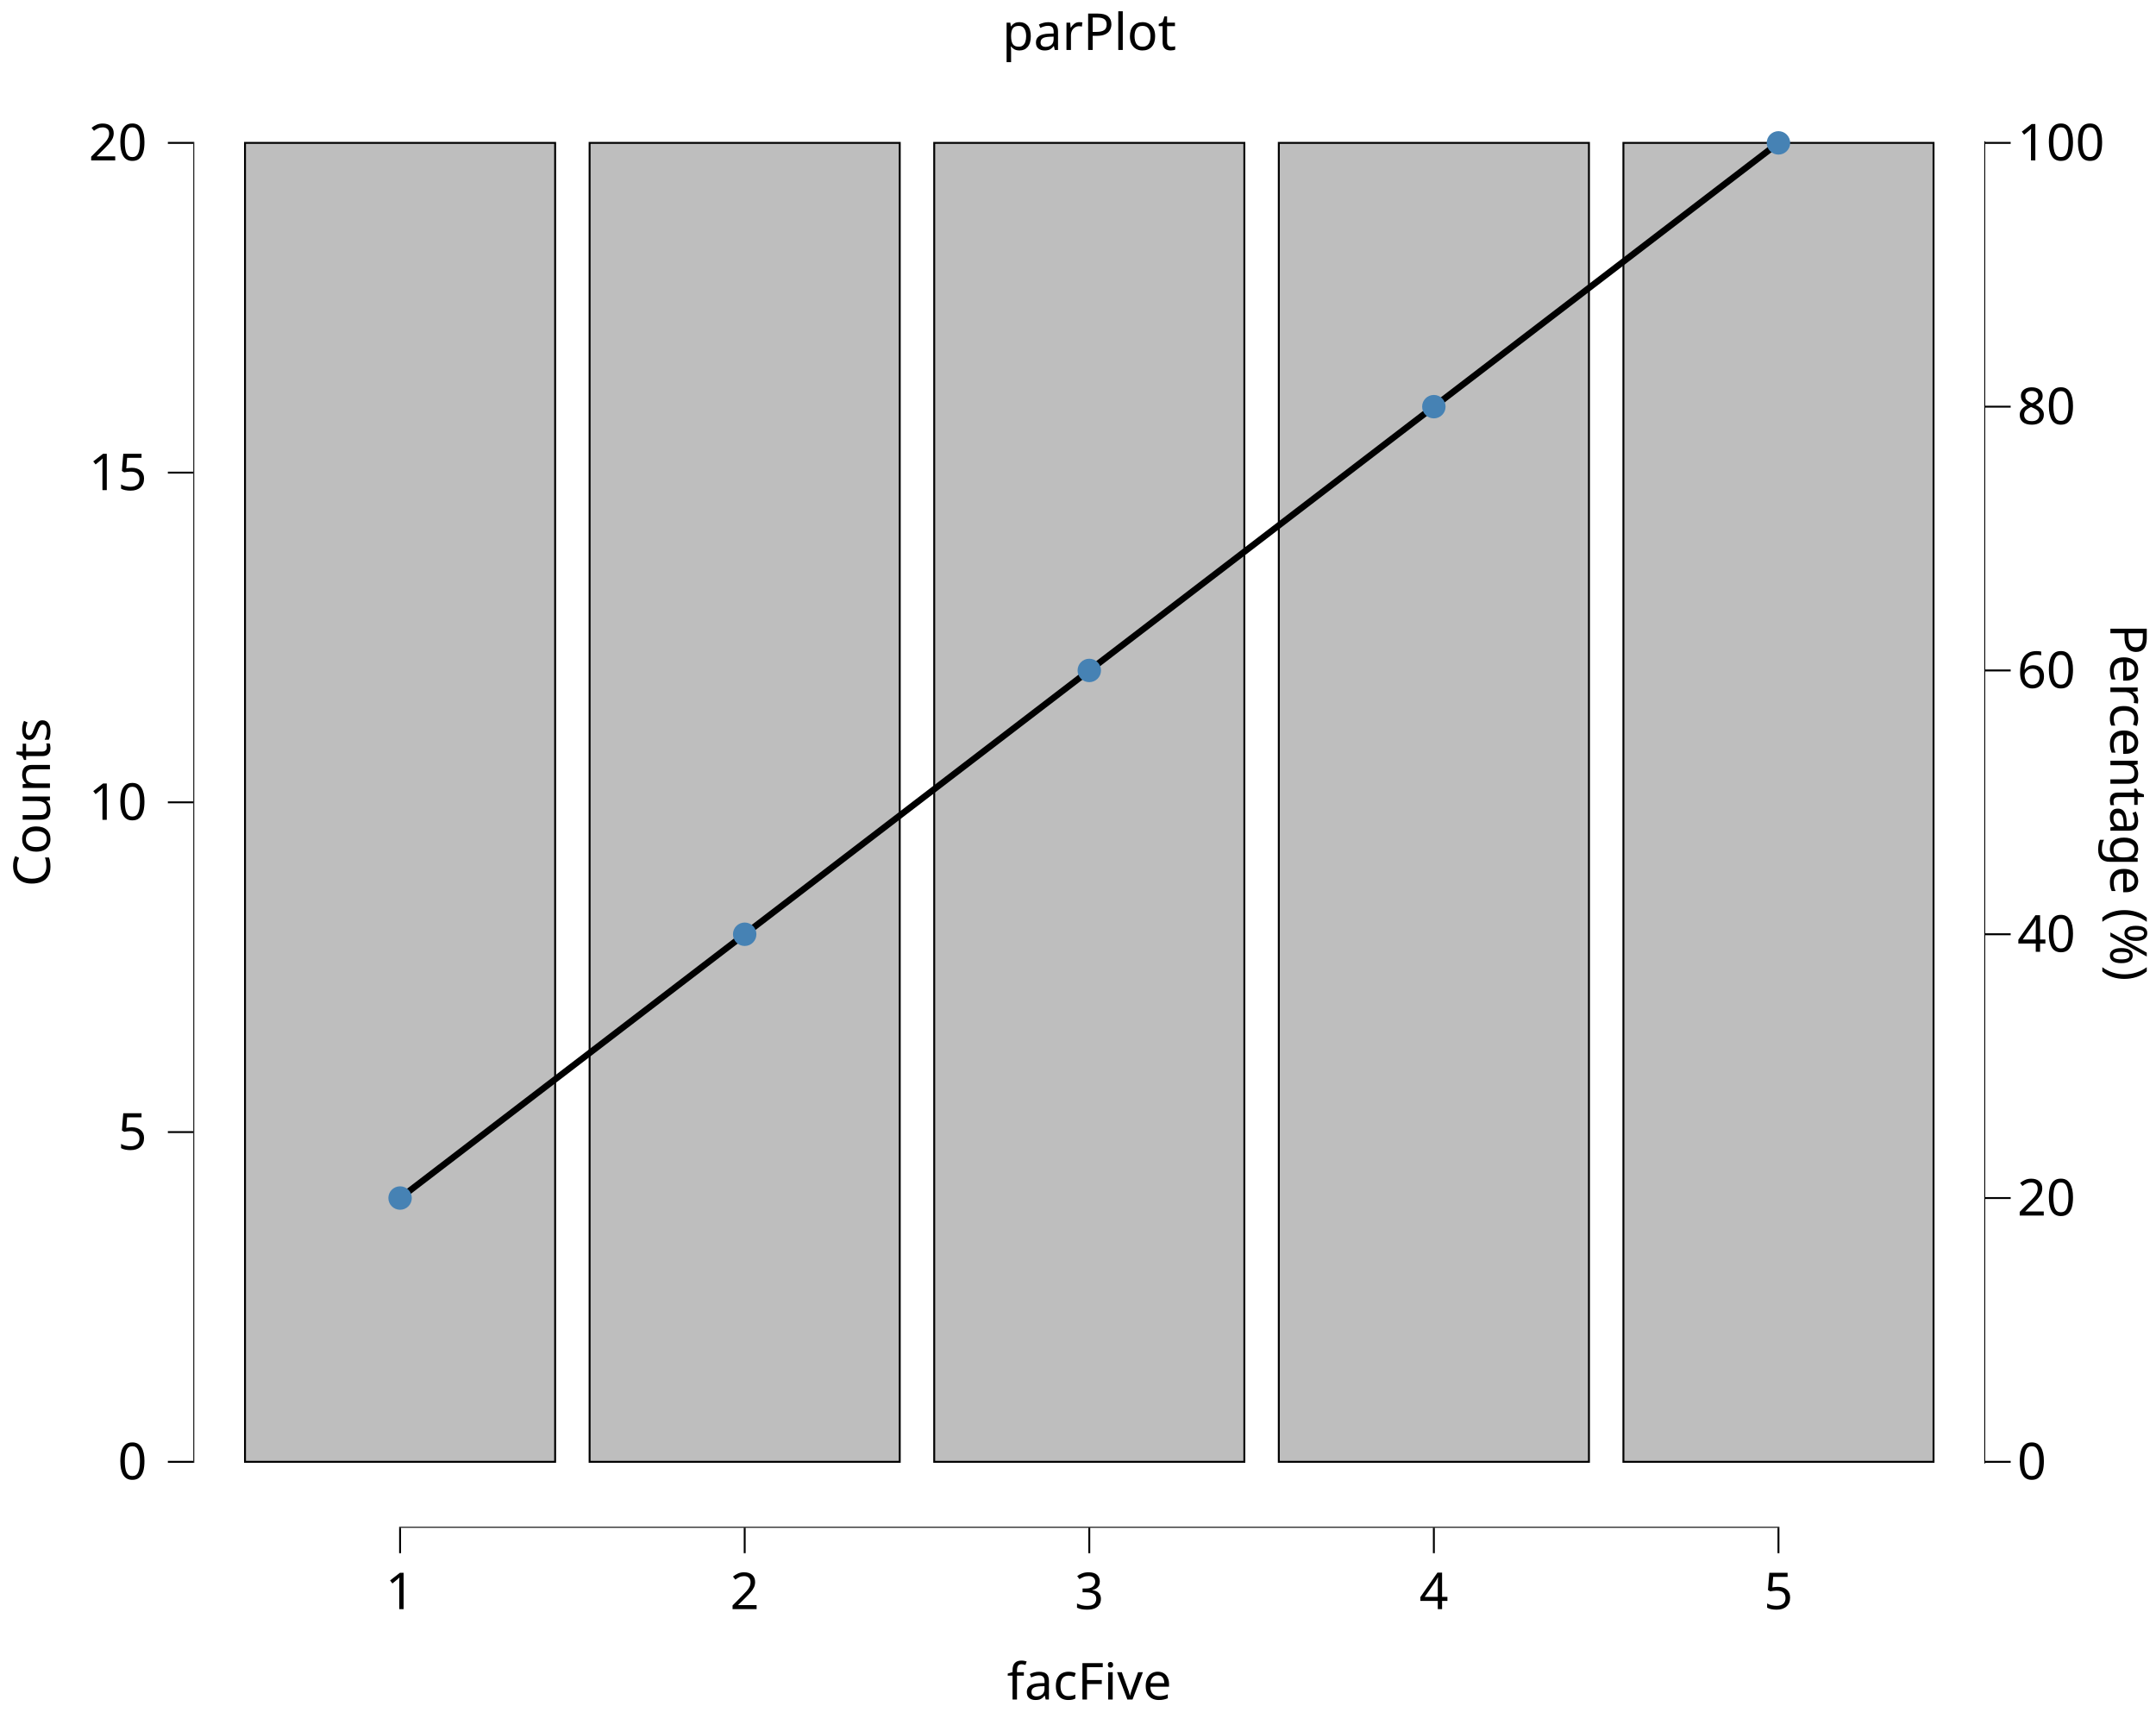
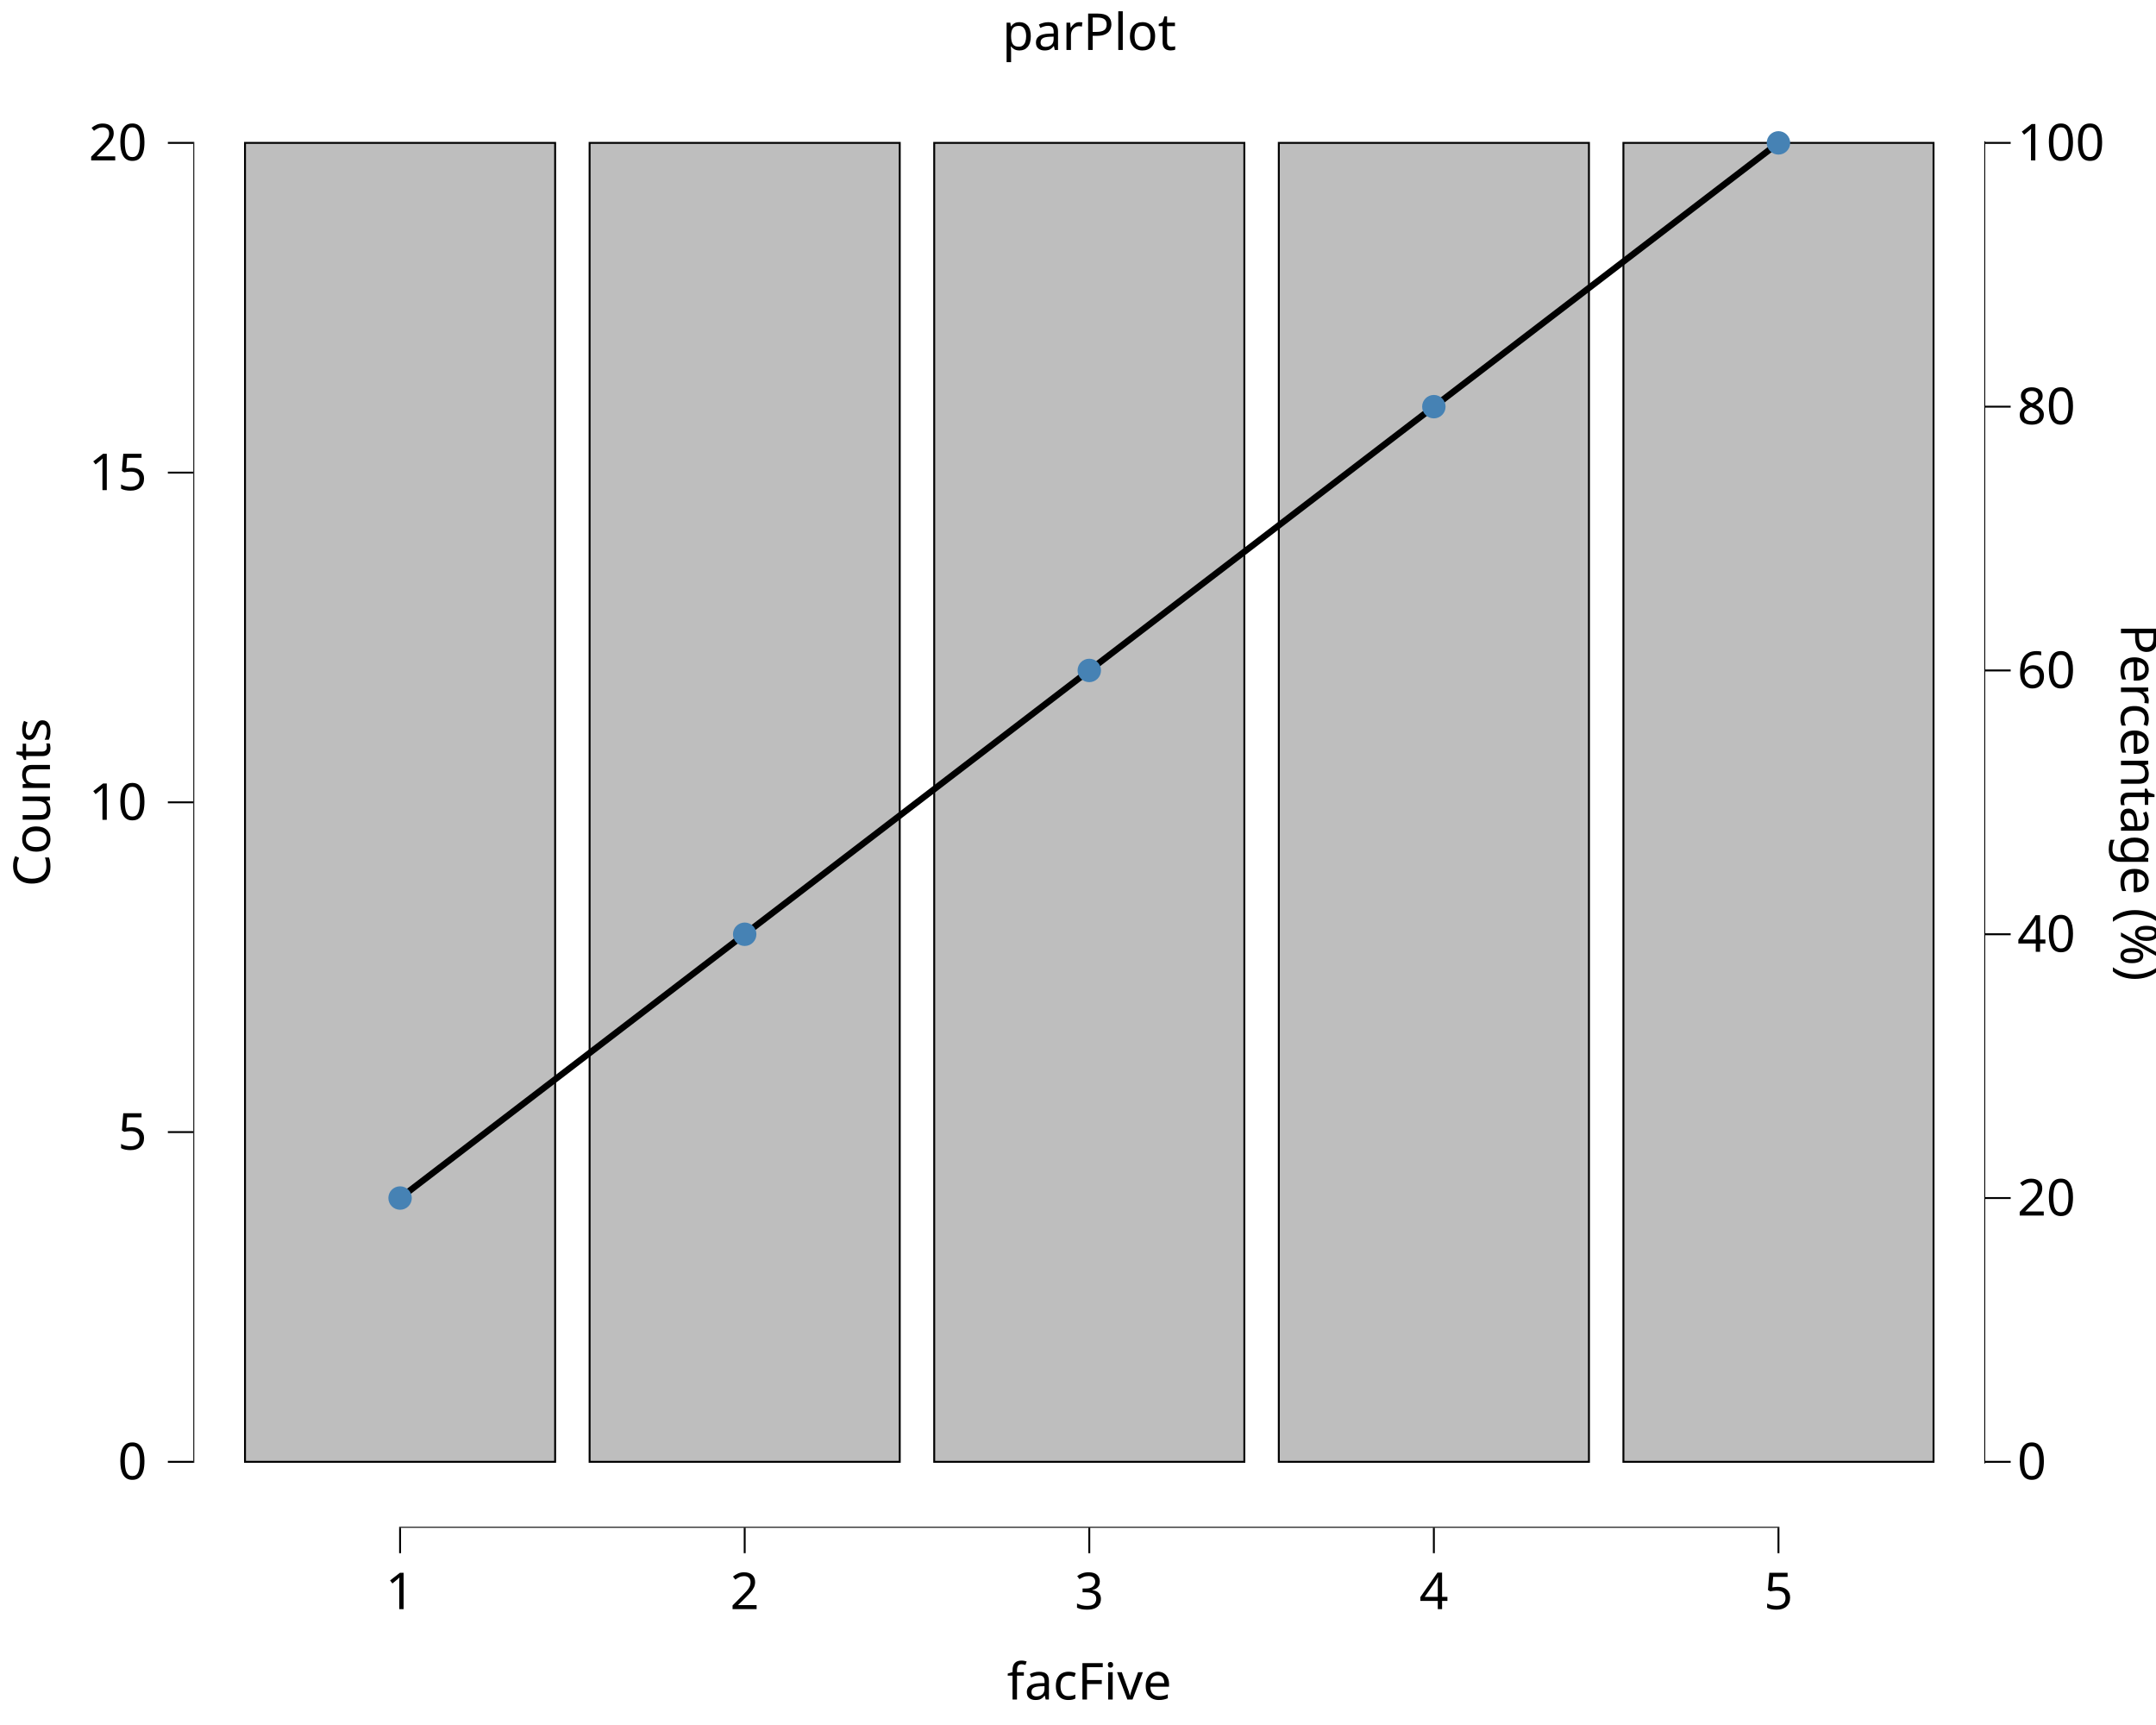
<svg xmlns="http://www.w3.org/2000/svg" class="svglite" data-engine-version="2.0" width="720.00pt" height="576.00pt" viewBox="0 0 720.00 576.00">
  <defs>
    <style type="text/css">
    .svglite line, .svglite polyline, .svglite polygon, .svglite path, .svglite rect, .svglite circle {
      fill: none;
      stroke: #000000;
      stroke-linecap: round;
      stroke-linejoin: round;
      stroke-miterlimit: 10.00;
    }
  </style>
  </defs>
  <rect width="100%" height="100%" style="stroke: none; fill: #FFFFFF;" />
  <defs>
    <clipPath id="cpMC4wMHw3MjAuMDB8MC4wMHw1NzYuMDA=">
      <rect x="0.00" y="0.00" width="720.00" height="576.00" />
    </clipPath>
  </defs>
  <g clip-path="url(#cpMC4wMHw3MjAuMDB8MC4wMHw1NzYuMDA=)">
-     <rect x="0.00" y="0.00" width="720.00" height="576.00" style="stroke-width: 10.67; stroke: none;" />
+     <rect x="-0" y="0.00" width="720.00" height="576.00" style="stroke-width: 10.67; stroke: none;" />
  </g>
  <defs>
    <clipPath id="cpNjQuNTZ8NjYyLjk3fDI1LjY5fDUxMC4xNA==">
      <rect x="64.56" y="25.69" width="598.41" height="484.45" />
    </clipPath>
  </defs>
  <g clip-path="url(#cpNjQuNTZ8NjYyLjk3fDI1LjY5fDUxMC4xNA==)">
    <rect x="64.56" y="25.69" width="598.41" height="484.45" style="stroke-width: 10.67; stroke: none;" />
    <rect x="81.82" y="47.71" width="103.57" height="440.41" style="stroke-width: 0.64; stroke-linecap: butt; stroke-linejoin: miter; fill: #BEBEBE;" />
    <rect x="196.90" y="47.71" width="103.57" height="440.41" style="stroke-width: 0.64; stroke-linecap: butt; stroke-linejoin: miter; fill: #BEBEBE;" />
    <rect x="311.98" y="47.71" width="103.57" height="440.41" style="stroke-width: 0.64; stroke-linecap: butt; stroke-linejoin: miter; fill: #BEBEBE;" />
    <rect x="427.06" y="47.71" width="103.57" height="440.41" style="stroke-width: 0.64; stroke-linecap: butt; stroke-linejoin: miter; fill: #BEBEBE;" />
    <rect x="542.14" y="47.71" width="103.57" height="440.41" style="stroke-width: 0.64; stroke-linecap: butt; stroke-linejoin: miter; fill: #BEBEBE;" />
    <polyline points="133.61,400.04 248.69,311.96 363.77,223.87 478.84,135.79 593.92,47.71 " style="stroke-width: 2.13; stroke-linecap: butt;" />
    <circle cx="133.61" cy="400.04" r="3.56" style="stroke-width: 0.71; stroke: #4682B4; fill: #4682B4;" />
    <circle cx="248.69" cy="311.96" r="3.56" style="stroke-width: 0.71; stroke: #4682B4; fill: #4682B4;" />
    <circle cx="363.77" cy="223.87" r="3.56" style="stroke-width: 0.71; stroke: #4682B4; fill: #4682B4;" />
    <circle cx="478.84" cy="135.79" r="3.56" style="stroke-width: 0.71; stroke: #4682B4; fill: #4682B4;" />
    <circle cx="593.92" cy="47.71" r="3.56" style="stroke-width: 0.71; stroke: #4682B4; fill: #4682B4;" />
    <line x1="133.29" y1="510.14" x2="594.24" y2="510.14" style="stroke-width: 0.64; stroke-linecap: butt;" />
    <line x1="64.56" y1="488.44" x2="64.56" y2="47.39" style="stroke-width: 0.64; stroke-linecap: butt;" />
    <line x1="662.97" y1="488.66" x2="662.97" y2="47.17" style="stroke-width: 0.64; stroke-linecap: butt;" />
    <rect x="64.56" y="25.69" width="598.41" height="484.45" style="stroke-width: 0.00; stroke: none;" />
  </g>
  <g clip-path="url(#cpMC4wMHw3MjAuMDB8MC4wMHw1NzYuMDA=)">
    <polyline points="64.56,510.14 64.56,25.69 " style="stroke-width: 0.00; stroke: none; stroke-linecap: butt;" />
    <text x="49.08" y="493.97" text-anchor="end" style="font-size: 17.00px; font-family: sans;" textLength="9.46px" lengthAdjust="spacingAndGlyphs">0</text>
    <text x="49.08" y="383.87" text-anchor="end" style="font-size: 17.00px; font-family: sans;" textLength="9.46px" lengthAdjust="spacingAndGlyphs">5</text>
    <text x="49.08" y="273.76" text-anchor="end" style="font-size: 17.00px; font-family: sans;" textLength="18.91px" lengthAdjust="spacingAndGlyphs">10</text>
    <text x="49.08" y="163.66" text-anchor="end" style="font-size: 17.00px; font-family: sans;" textLength="18.91px" lengthAdjust="spacingAndGlyphs">15</text>
    <text x="49.08" y="53.56" text-anchor="end" style="font-size: 17.00px; font-family: sans;" textLength="18.91px" lengthAdjust="spacingAndGlyphs">20</text>
    <polyline points="56.06,488.12 64.56,488.12 " style="stroke-width: 0.64; stroke-linecap: butt;" />
    <polyline points="56.06,378.02 64.56,378.02 " style="stroke-width: 0.64; stroke-linecap: butt;" />
    <polyline points="56.06,267.91 64.56,267.91 " style="stroke-width: 0.64; stroke-linecap: butt;" />
    <polyline points="56.06,157.81 64.56,157.81 " style="stroke-width: 0.64; stroke-linecap: butt;" />
    <polyline points="56.06,47.71 64.56,47.71 " style="stroke-width: 0.64; stroke-linecap: butt;" />
    <polyline points="662.97,510.14 662.97,25.69 " style="stroke-width: 0.00; stroke: none; stroke-linecap: butt;" />
-     <polyline points="662.97,488.12 671.47,488.12 " style="stroke-width: 0.64; stroke-linecap: butt;" />
-     <polyline points="662.97,400.04 671.47,400.04 " style="stroke-width: 0.64; stroke-linecap: butt;" />
-     <polyline points="662.97,311.96 671.47,311.96 " style="stroke-width: 0.64; stroke-linecap: butt;" />
-     <polyline points="662.97,223.87 671.47,223.87 " style="stroke-width: 0.64; stroke-linecap: butt;" />
-     <polyline points="662.97,135.79 671.47,135.79 " style="stroke-width: 0.64; stroke-linecap: butt;" />
-     <polyline points="662.97,47.71 671.47,47.71 " style="stroke-width: 0.64; stroke-linecap: butt;" />
+     <polyline points="671.47,488.12 662.97,488.12 " style="stroke-width: 0.64; stroke-linecap: butt;" />
+     <polyline points="671.47,400.04 662.97,400.04 " style="stroke-width: 0.64; stroke-linecap: butt;" />
+     <polyline points="671.47,311.96 662.97,311.96 " style="stroke-width: 0.64; stroke-linecap: butt;" />
+     <polyline points="671.47,223.87 662.97,223.87 " style="stroke-width: 0.64; stroke-linecap: butt;" />
+     <polyline points="671.47,135.79 662.97,135.79 " style="stroke-width: 0.64; stroke-linecap: butt;" />
+     <polyline points="671.47,47.71 662.97,47.71 " style="stroke-width: 0.64; stroke-linecap: butt;" />
    <text x="673.67" y="493.97" style="font-size: 17.00px; font-family: sans;" textLength="9.46px" lengthAdjust="spacingAndGlyphs">0</text>
    <text x="673.67" y="405.89" style="font-size: 17.00px; font-family: sans;" textLength="18.91px" lengthAdjust="spacingAndGlyphs">20</text>
    <text x="673.67" y="317.81" style="font-size: 17.00px; font-family: sans;" textLength="18.91px" lengthAdjust="spacingAndGlyphs">40</text>
    <text x="673.67" y="229.72" style="font-size: 17.00px; font-family: sans;" textLength="18.91px" lengthAdjust="spacingAndGlyphs">60</text>
    <text x="673.67" y="141.64" style="font-size: 17.00px; font-family: sans;" textLength="18.91px" lengthAdjust="spacingAndGlyphs">80</text>
    <text x="673.67" y="53.56" style="font-size: 17.00px; font-family: sans;" textLength="28.37px" lengthAdjust="spacingAndGlyphs">100</text>
    <polyline points="64.56,510.14 662.97,510.14 " style="stroke-width: 0.00; stroke: none; stroke-linecap: butt;" />
    <polyline points="133.61,518.64 133.61,510.14 " style="stroke-width: 0.64; stroke-linecap: butt;" />
    <polyline points="248.69,518.64 248.69,510.14 " style="stroke-width: 0.64; stroke-linecap: butt;" />
    <polyline points="363.77,518.64 363.77,510.14 " style="stroke-width: 0.64; stroke-linecap: butt;" />
    <polyline points="478.84,518.64 478.84,510.14 " style="stroke-width: 0.64; stroke-linecap: butt;" />
    <polyline points="593.92,518.64 593.92,510.14 " style="stroke-width: 0.64; stroke-linecap: butt;" />
    <text x="133.61" y="537.32" text-anchor="middle" style="font-size: 17.00px; font-family: sans;" textLength="9.46px" lengthAdjust="spacingAndGlyphs">1</text>
    <text x="248.69" y="537.32" text-anchor="middle" style="font-size: 17.00px; font-family: sans;" textLength="9.46px" lengthAdjust="spacingAndGlyphs">2</text>
    <text x="363.77" y="537.32" text-anchor="middle" style="font-size: 17.00px; font-family: sans;" textLength="9.46px" lengthAdjust="spacingAndGlyphs">3</text>
    <text x="478.84" y="537.32" text-anchor="middle" style="font-size: 17.00px; font-family: sans;" textLength="9.46px" lengthAdjust="spacingAndGlyphs">4</text>
    <text x="593.92" y="537.32" text-anchor="middle" style="font-size: 17.00px; font-family: sans;" textLength="9.46px" lengthAdjust="spacingAndGlyphs">5</text>
    <text x="363.77" y="567.49" text-anchor="middle" style="font-size: 17.00px; font-family: sans;" textLength="54.80px" lengthAdjust="spacingAndGlyphs">facFive</text>
    <text transform="translate(16.68,267.91) rotate(-90)" text-anchor="middle" style="font-size: 17.00px; font-family: sans;" textLength="53.88px" lengthAdjust="spacingAndGlyphs">Counts</text>
-     <text transform="translate(704.77,267.91) rotate(90)" text-anchor="middle" style="font-size: 17.00px; font-family: sans;" textLength="118.13px" lengthAdjust="spacingAndGlyphs">Percentage (%)</text>
+     <text transform="translate(708.30,267.91) rotate(90)" text-anchor="middle" style="font-size: 17.00px; font-family: sans;" textLength="118.13px" lengthAdjust="spacingAndGlyphs">Percentage (%)</text>
    <text x="363.77" y="16.68" text-anchor="middle" style="font-size: 17.00px; font-family: sans;" textLength="53.87px" lengthAdjust="spacingAndGlyphs">parPlot</text>
  </g>
</svg>
